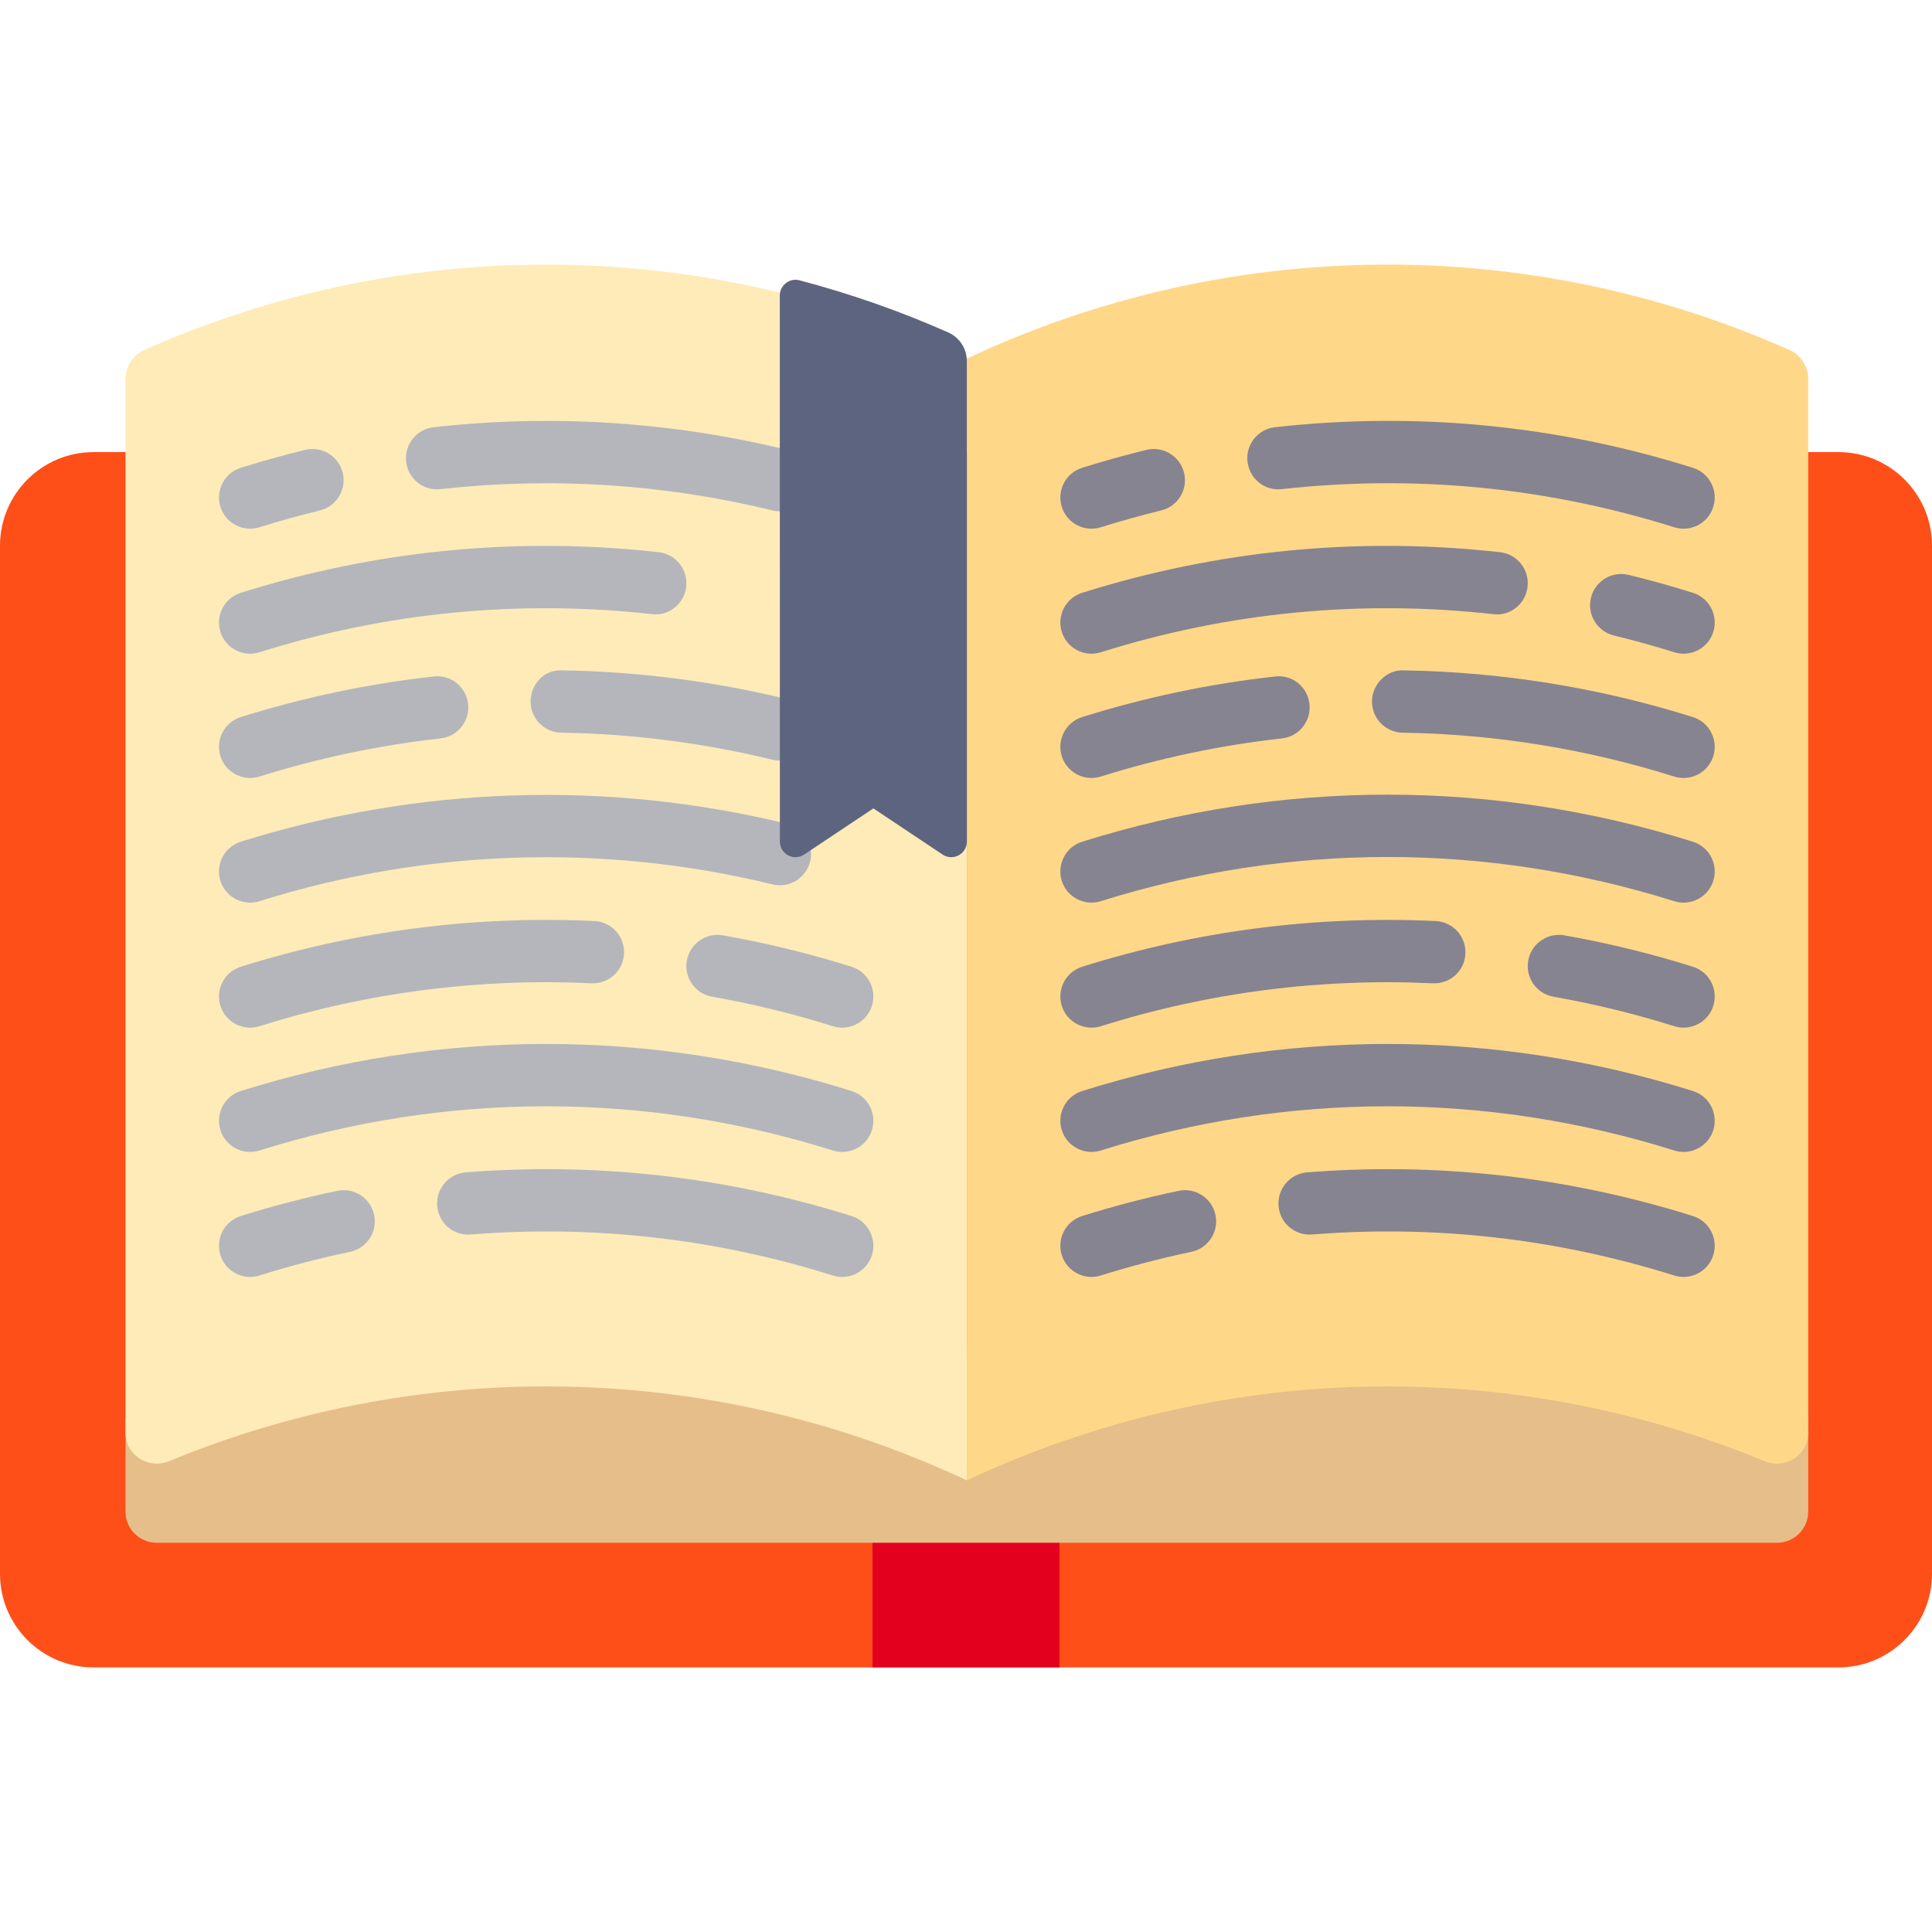
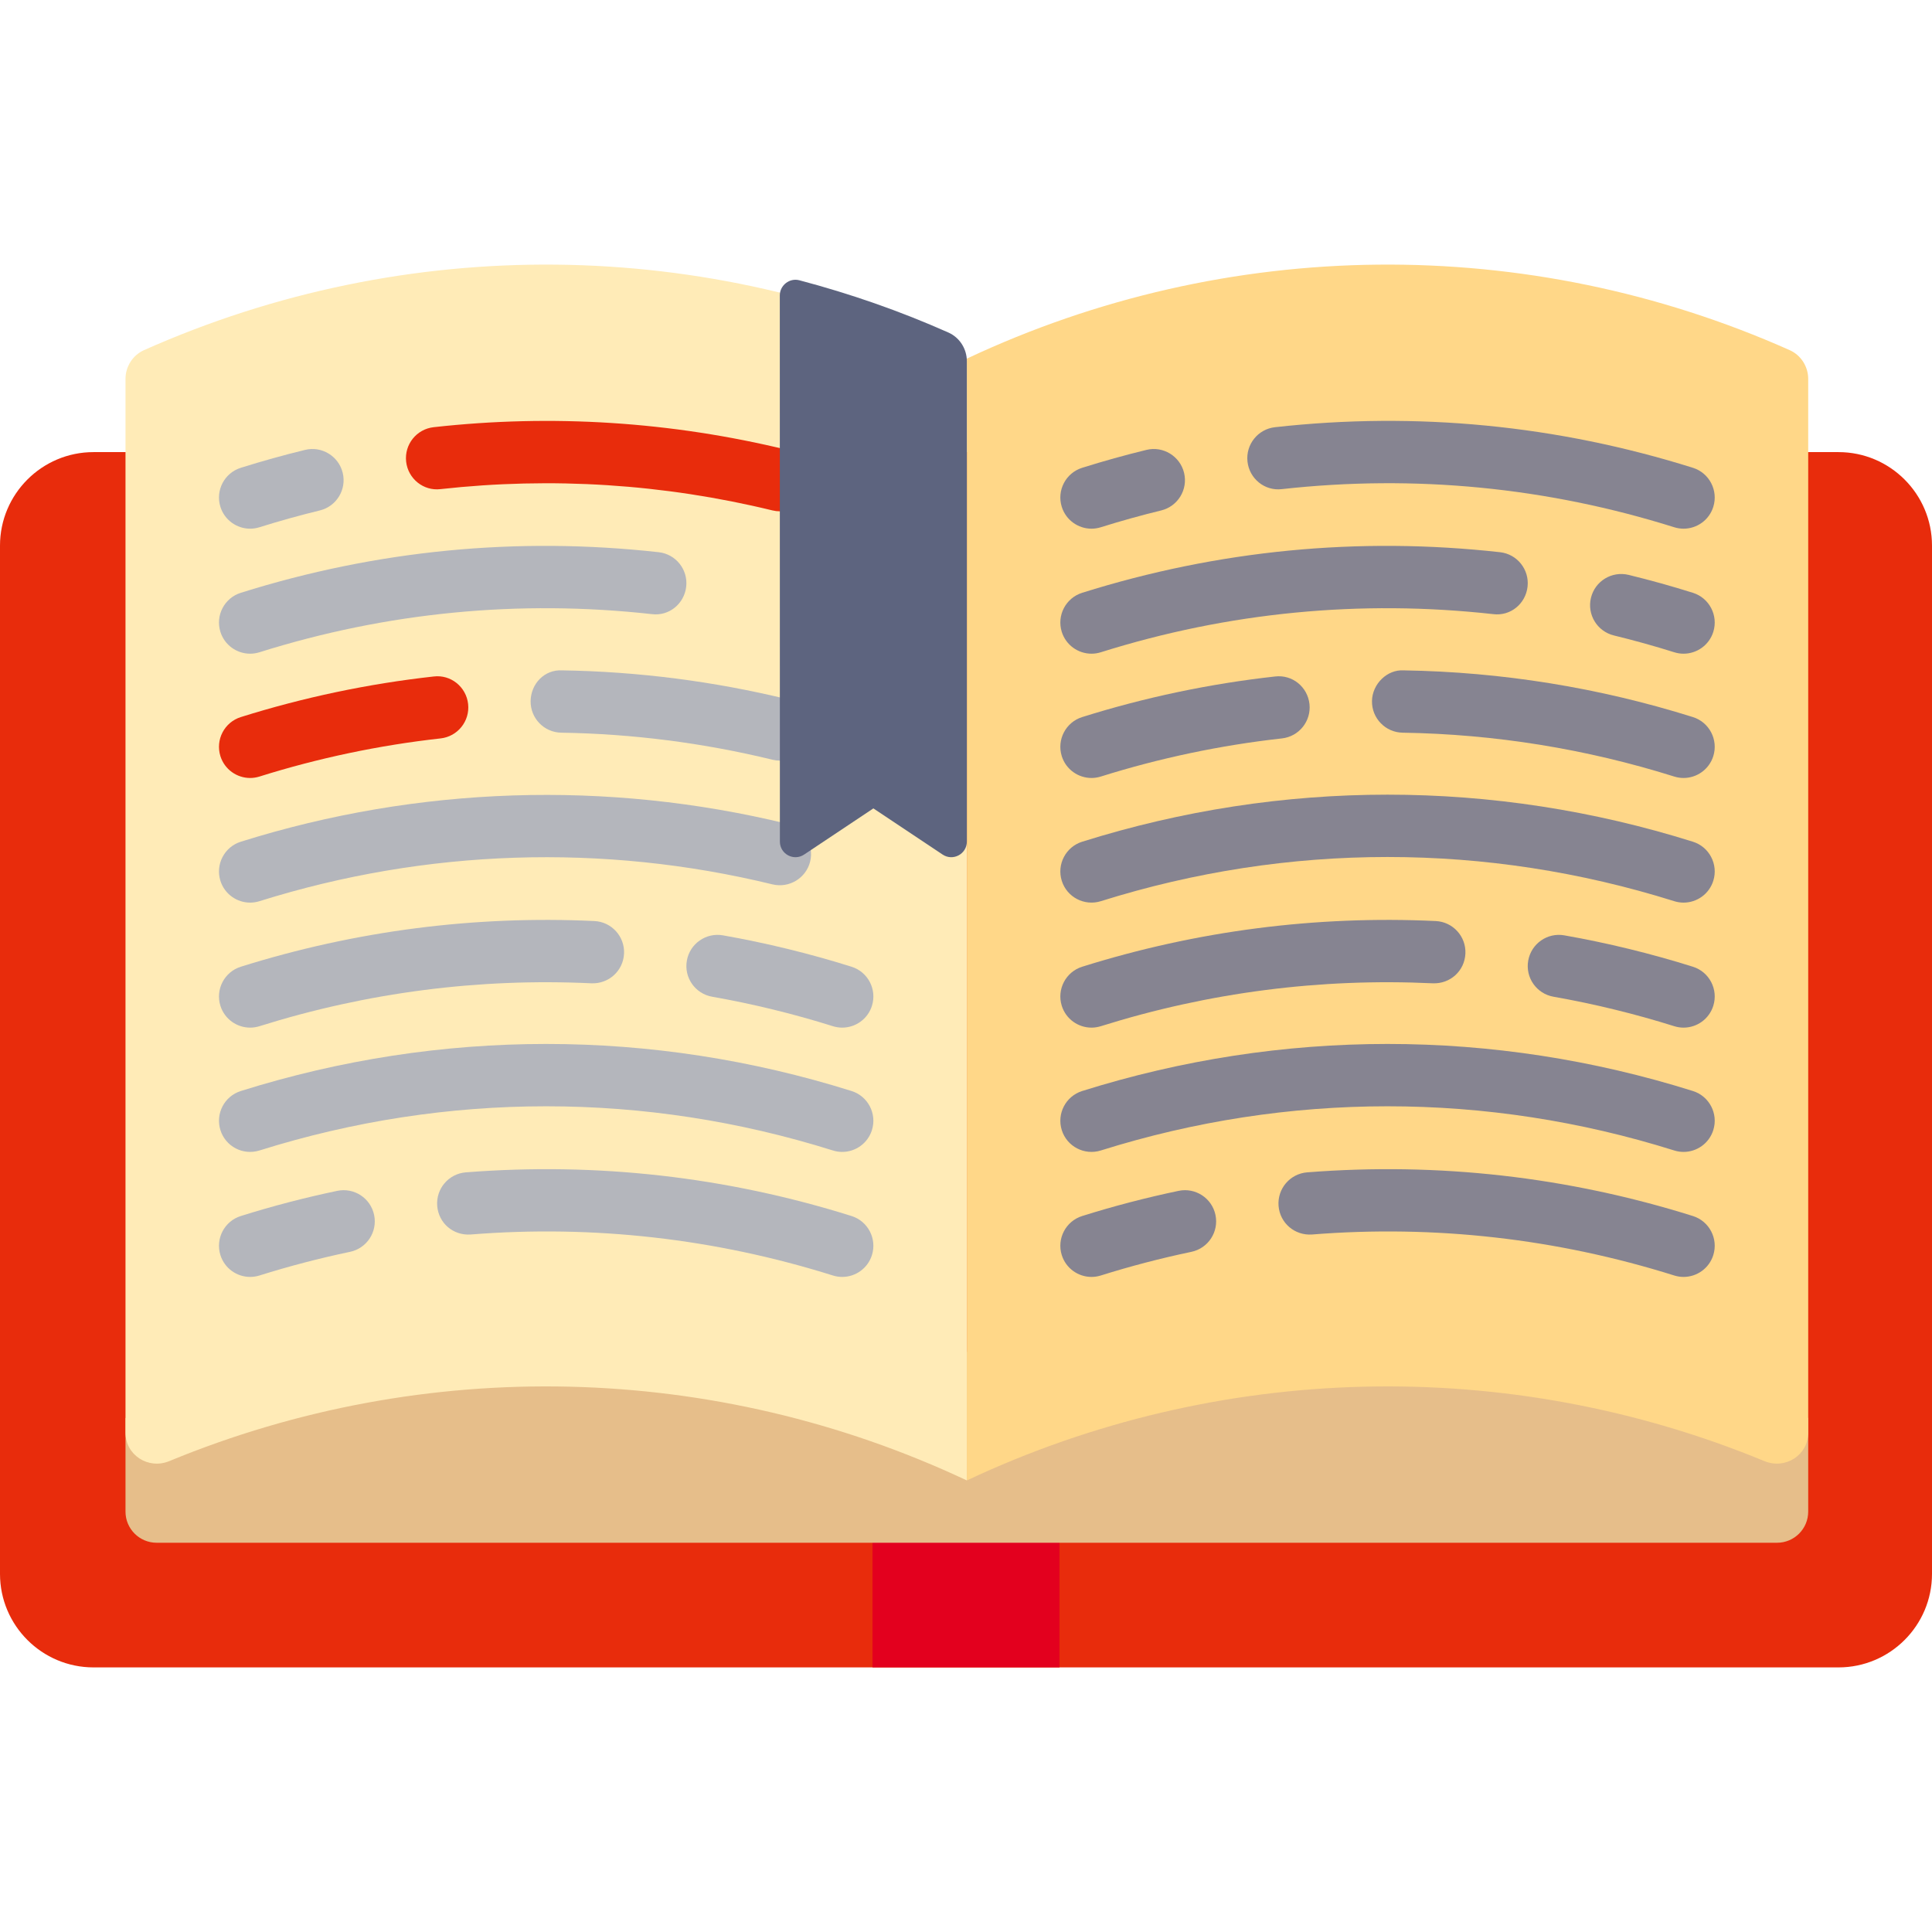
<svg xmlns="http://www.w3.org/2000/svg" xml:space="preserve" style="enable-background:new 0 0 496 496;" viewBox="0 0 496 496" y="0px" x="0px" id="Layer_1" version="1.1">
  <defs id="defs199" />
  <g id="g164">
    <g id="g4">
-       <path id="path2" d="M472,116.07H24c-13.234,0-24,10.766-24,24v264c0,13.234,10.766,24,24,24h448    c13.234,0,24-10.766,24-24v-264C496,126.836,485.234,116.07,472,116.07z" style="fill:#FF4F19;" />
+       <path id="path2" d="M472,116.07H24c-13.234,0-24,10.766-24,24v264c0,13.234,10.766,24,24,24h448    c13.234,0,24-10.766,24-24v-264C496,126.836,485.234,116.07,472,116.07z" style="fill:#e82c0c;" />
    </g>
    <g id="g8">
      <path id="rect6" d="m 224,388.07 h 48 v 40 h -48 z" style="fill:#e3001e" />
    </g>
    <g id="g12">
      <path id="path10" d="M464.219,364.07v24c0,4.418-3.582,8-8,8h-416c-4.418,0-8-3.582-8-8v-24l47.781-24l192,8l160-8    L464.219,364.07z" style="fill:#E6BE8A;" />
    </g>
    <g id="g16">
      <path id="path14" d="M43.443,375.116c65.739-27.139,140.084-25.487,204.776,4.954v-288    C181.394,60.625,104.27,59.9,36.97,89.894c-2.896,1.291-4.751,4.222-4.751,7.393v270.515    C32.219,373.581,38.102,377.321,43.443,375.116z" style="fill:#FFEBB7;" />
    </g>
    <g id="g20">
      <path id="path18" d="M248.219,380.07c64.692-30.442,139.037-32.093,204.776-4.954    c5.341,2.205,11.224-1.535,11.224-7.314V97.287c0-3.171-1.855-6.102-4.751-7.393c-67.3-29.994-144.425-29.269-211.249,2.176    V380.07z" style="fill:#FFD788;" />
    </g>
    <g id="g26">
      <g id="g24">
        <path id="path22" d="M280.219,327.824c-3.406,0-6.563-2.188-7.633-5.605c-1.32-4.215,1.023-8.707,5.234-10.031     c8.094-2.543,16.422-4.715,24.758-6.461c4.313-0.906,8.563,1.855,9.469,6.188c0.906,4.324-1.859,8.563-6.188,9.469     c-7.828,1.641-15.648,3.684-23.242,6.07C281.82,327.703,281.008,327.824,280.219,327.824z" style="fill:#868491;" />
      </g>
    </g>
    <g id="g32">
      <g id="g30">
        <path id="path28" d="M432.219,327.824c-0.789,0-1.602-0.121-2.398-0.371c-30.187-9.48-61.477-13.031-92.969-10.523     c-4.469,0.32-8.258-2.941-8.609-7.344c-0.344-4.406,2.938-8.258,7.344-8.609c33.609-2.641,66.891,1.117,99.031,11.211     c4.211,1.324,6.555,5.816,5.234,10.031C438.781,325.637,435.625,327.824,432.219,327.824z" style="fill:#868491;" />
      </g>
    </g>
    <g id="g38">
      <g id="g36">
        <path id="path34" d="M432.219,295.73c-0.789,0-1.602-0.121-2.398-0.371c-48.156-15.125-99.047-15.125-147.203,0     c-4.234,1.324-8.719-1.023-10.031-5.234c-1.32-4.215,1.023-8.707,5.234-10.031c51.297-16.109,105.5-16.109,156.797,0     c4.211,1.324,6.555,5.816,5.234,10.031C438.781,293.543,435.625,295.73,432.219,295.73z" style="fill:#868491;" />
      </g>
    </g>
    <g id="g44">
      <g id="g42">
        <path id="path40" d="M280.219,263.824c-3.406,0-6.563-2.188-7.633-5.605c-1.32-4.215,1.023-8.707,5.234-10.031     c29.445-9.242,60-13.176,90.781-11.73c4.406,0.211,7.82,3.957,7.609,8.371c-0.203,4.422-3.891,7.797-8.375,7.613     c-28.883-1.363-57.578,2.332-85.219,11.012C281.82,263.703,281.008,263.824,280.219,263.824z" style="fill:#868491;" />
      </g>
    </g>
    <g id="g50">
      <g id="g48">
        <path id="path46" d="M432.219,263.824c-0.789,0-1.602-0.121-2.398-0.371c-10.109-3.176-20.539-5.723-31-7.566     c-4.352-0.77-7.258-4.918-6.484-9.27c0.766-4.348,4.922-7.258,9.266-6.488c11.141,1.965,22.242,4.676,33.016,8.059     c4.211,1.324,6.555,5.816,5.234,10.031C438.781,261.637,435.625,263.824,432.219,263.824z" style="fill:#868491;" />
      </g>
    </g>
    <g id="g56">
      <g id="g54">
        <path id="path52" d="M432.219,231.73c-0.789,0-1.602-0.121-2.398-0.371c-48.156-15.125-99.047-15.125-147.203,0     c-4.234,1.316-8.719-1.027-10.031-5.234c-1.32-4.215,1.023-8.707,5.234-10.031c51.297-16.109,105.5-16.109,156.797,0     c4.211,1.324,6.555,5.816,5.234,10.031C438.781,229.543,435.625,231.73,432.219,231.73z" style="fill:#868491;" />
      </g>
    </g>
    <g id="g62">
      <g id="g60">
        <path id="path58" d="M280.219,199.731c-3.406,0-6.563-2.188-7.633-5.605c-1.32-4.215,1.023-8.707,5.234-10.031     c16.094-5.055,32.75-8.562,49.523-10.422c4.453-0.535,8.352,2.684,8.836,7.066c0.484,4.391-2.68,8.348-7.07,8.832     c-15.742,1.75-31.391,5.043-46.492,9.789C281.82,199.609,281.008,199.731,280.219,199.731z" style="fill:#868491;" />
      </g>
    </g>
    <g id="g68">
      <g id="g66">
        <path id="path64" d="M432.219,199.731c-0.789,0-1.602-0.121-2.398-0.371c-22.586-7.098-46.039-10.887-69.719-11.258     c-4.422-0.07-7.945-3.707-7.875-8.125c0.07-4.414,3.93-8.133,8.125-7.875c25.219,0.398,50.211,4.434,74.266,11.992     c4.211,1.324,6.555,5.816,5.234,10.031C438.773,197.543,435.625,199.731,432.219,199.731z" style="fill:#868491;" />
      </g>
    </g>
    <g id="g74">
      <g id="g72">
        <path id="path70" d="M280.219,167.824c-3.406,0-6.563-2.188-7.633-5.605c-1.32-4.215,1.023-8.707,5.234-10.031     c34.859-10.949,70.937-14.465,107.281-10.422c4.391,0.484,7.555,4.441,7.07,8.832c-0.484,4.387-4.359,7.637-8.836,7.066     c-34.094-3.781-67.992-0.496-100.719,9.789C281.82,167.703,281.008,167.824,280.219,167.824z" style="fill:#868491;" />
      </g>
    </g>
    <g id="g80">
      <g id="g78">
        <path id="path76" d="M432.219,167.824c-0.789,0-1.602-0.121-2.398-0.371c-5.078-1.598-10.289-3.047-15.5-4.316     c-4.289-1.047-6.922-5.375-5.875-9.668s5.344-6.918,9.672-5.879c5.539,1.352,11.086,2.898,16.5,4.598     c4.211,1.324,6.555,5.816,5.234,10.031C438.781,165.637,435.625,167.824,432.219,167.824z" style="fill:#868491;" />
      </g>
    </g>
    <g id="g86">
      <g id="g84">
        <path id="path82" d="M280.219,135.731c-3.406,0-6.563-2.191-7.633-5.609c-1.32-4.219,1.023-8.707,5.242-10.027     c5.5-1.727,11.047-3.27,16.492-4.594c4.266-1.051,8.617,1.59,9.664,5.883c1.047,4.293-1.594,8.621-5.883,9.664     c-5.109,1.242-10.32,2.691-15.492,4.312C281.812,135.609,281.008,135.731,280.219,135.731z" style="fill:#868491;" />
      </g>
    </g>
    <g id="g92">
      <g id="g90">
        <path id="path88" d="M432.219,135.731c-0.789,0-1.602-0.121-2.398-0.371c-32.734-10.285-66.617-13.566-100.719-9.789     c-4.422,0.539-8.352-2.684-8.836-7.066c-0.484-4.391,2.68-8.348,7.07-8.832c36.328-4.043,72.414-0.527,107.281,10.422     c4.211,1.324,6.555,5.816,5.234,10.031C438.781,133.543,435.625,135.731,432.219,135.731z" style="fill:#868491;" />
      </g>
    </g>
    <g id="g98">
      <g id="g96">
        <path id="path94" d="M64.219,327.824c-3.406,0-6.562-2.188-7.633-5.605c-1.32-4.215,1.023-8.707,5.234-10.031     c8.094-2.543,16.422-4.715,24.758-6.461c4.32-0.906,8.563,1.855,9.469,6.188c0.906,4.324-1.859,8.563-6.188,9.469     c-7.828,1.641-15.648,3.684-23.242,6.07C65.82,327.703,65.008,327.824,64.219,327.824z" style="fill:#B4B6BC;" />
      </g>
    </g>
    <g id="g104">
      <g id="g102">
        <path id="path100" d="M216.219,327.824c-0.789,0-1.602-0.121-2.398-0.371c-30.18-9.48-61.477-13.031-92.969-10.523     c-4.531,0.32-8.258-2.941-8.609-7.344c-0.344-4.406,2.938-8.258,7.344-8.609c33.609-2.641,66.883,1.117,99.031,11.211     c4.211,1.324,6.555,5.816,5.234,10.031C222.781,325.637,219.625,327.824,216.219,327.824z" style="fill:#B4B6BC;" />
      </g>
    </g>
    <g id="g110">
      <g id="g108">
        <path id="path106" d="M216.219,295.73c-0.789,0-1.602-0.121-2.398-0.371c-48.156-15.125-99.047-15.125-147.203,0     c-4.25,1.324-8.719-1.023-10.031-5.234c-1.32-4.215,1.023-8.707,5.234-10.031c51.297-16.109,105.5-16.109,156.797,0     c4.211,1.324,6.555,5.816,5.234,10.031C222.781,293.543,219.625,295.73,216.219,295.73z" style="fill:#B4B6BC;" />
      </g>
    </g>
    <g id="g116">
      <g id="g114">
        <path id="path112" d="M64.219,263.824c-3.406,0-6.562-2.188-7.633-5.605c-1.32-4.215,1.023-8.707,5.234-10.031     c29.445-9.242,60.023-13.176,90.781-11.73c4.406,0.211,7.82,3.957,7.609,8.371c-0.211,4.422-3.938,7.797-8.375,7.613     c-28.891-1.363-57.578,2.332-85.219,11.012C65.82,263.703,65.008,263.824,64.219,263.824z" style="fill:#B4B6BC;" />
      </g>
    </g>
    <g id="g122">
      <g id="g120">
        <path id="path118" d="M216.219,263.824c-0.789,0-1.602-0.121-2.398-0.371c-10.109-3.176-20.539-5.723-31-7.566     c-4.352-0.77-7.258-4.918-6.484-9.27c0.758-4.348,4.93-7.258,9.266-6.488c11.141,1.965,22.242,4.676,33.016,8.059     c4.211,1.324,6.555,5.816,5.234,10.031C222.781,261.637,219.625,263.824,216.219,263.824z" style="fill:#B4B6BC;" />
      </g>
    </g>
    <g id="g128">
      <g id="g126">
        <path id="path124" d="M64.219,231.73c-3.406,0-6.562-2.188-7.633-5.605c-1.32-4.215,1.023-8.707,5.234-10.031     c45.477-14.277,94-15.867,140.289-4.594c4.297,1.047,6.93,5.375,5.883,9.668c-1.047,4.289-5.398,6.902-9.664,5.879     c-43.469-10.598-89.016-9.094-131.711,4.313C65.82,231.609,65.008,231.73,64.219,231.73z" style="fill:#B4B6BC;" />
      </g>
    </g>
    <g id="g134">
      <g id="g132">
-         <path id="path130" d="M64.219,199.731c-3.406,0-6.562-2.188-7.633-5.605c-1.32-4.215,1.023-8.707,5.234-10.031     c16.094-5.055,32.75-8.562,49.523-10.422c4.414-0.535,8.352,2.684,8.836,7.066c0.484,4.391-2.68,8.348-7.07,8.832     c-15.742,1.75-31.391,5.043-46.492,9.789C65.82,199.609,65.008,199.731,64.219,199.731z" style="fill:#B4B6BC;" />
+         <path id="path130" d="M64.219,199.731c-3.406,0-6.562-2.188-7.633-5.605c-1.32-4.215,1.023-8.707,5.234-10.031     c16.094-5.055,32.75-8.562,49.523-10.422c4.414-0.535,8.352,2.684,8.836,7.066c0.484,4.391-2.68,8.348-7.07,8.832     c-15.742,1.75-31.391,5.043-46.492,9.789C65.82,199.609,65.008,199.731,64.219,199.731z" style="fill:#e82c0c;" />
      </g>
    </g>
    <g id="g140">
      <g id="g138">
        <path id="path136" d="M200.227,195.273c-0.625,0-1.266-0.074-1.898-0.227c-17.734-4.32-35.984-6.66-54.227-6.945     c-4.422-0.07-7.945-3.707-7.875-8.125c0.07-4.414,3.523-8.133,8.125-7.875c19.437,0.309,38.867,2.797,57.758,7.398     c4.297,1.047,6.93,5.375,5.883,9.668C207.101,192.824,203.828,195.273,200.227,195.273z" style="fill:#B4B6BC;" />
      </g>
    </g>
    <g id="g146">
      <g id="g144">
        <path id="path142" d="M64.219,167.824c-3.406,0-6.562-2.188-7.633-5.605c-1.32-4.215,1.023-8.707,5.234-10.031     c34.867-10.949,70.945-14.465,107.281-10.422c4.391,0.484,7.555,4.441,7.07,8.832c-0.484,4.387-4.391,7.637-8.836,7.066     c-34.094-3.781-67.992-0.496-100.719,9.789C65.82,167.703,65.008,167.824,64.219,167.824z" style="fill:#B4B6BC;" />
      </g>
    </g>
    <g id="g152">
      <g id="g150">
        <path id="path148" d="M64.219,135.731c-3.406,0-6.562-2.191-7.633-5.609c-1.32-4.219,1.023-8.707,5.242-10.027     c5.5-1.727,11.047-3.27,16.492-4.594c4.258-1.051,8.617,1.59,9.664,5.883c1.047,4.293-1.594,8.621-5.883,9.664     c-5.109,1.242-10.32,2.691-15.492,4.312C65.812,135.609,65.008,135.731,64.219,135.731z" style="fill:#B4B6BC;" />
      </g>
    </g>
    <g id="g158">
      <g id="g156">
-         <path id="path154" d="M200.227,131.27c-0.625,0-1.266-0.074-1.898-0.227c-27.961-6.809-56.633-8.641-85.227-5.473     c-4.391,0.539-8.352-2.676-8.836-7.066c-0.484-4.391,2.68-8.348,7.07-8.832c30.445-3.391,61-1.422,90.773,5.824     c4.297,1.047,6.93,5.375,5.883,9.668C207.101,128.82,203.828,131.27,200.227,131.27z" style="fill:#B4B6BC;" />
+         <path id="path154" d="M200.227,131.27c-0.625,0-1.266-0.074-1.898-0.227c-27.961-6.809-56.633-8.641-85.227-5.473     c-4.391,0.539-8.352-2.676-8.836-7.066c-0.484-4.391,2.68-8.348,7.07-8.832c30.445-3.391,61-1.422,90.773,5.824     c4.297,1.047,6.93,5.375,5.883,9.668C207.101,128.82,203.828,131.27,200.227,131.27z" style="fill:#e82c0c;" />
      </g>
    </g>
    <g id="g162">
      <path id="path160" d="M200.219,216.064c0.001,3.194,3.561,5.1,6.219,3.328l17.781-11.854L242,219.392    c2.658,1.772,6.219-0.133,6.219-3.328V92.734c0-3.16-1.843-6.077-4.731-7.361c-12.457-5.54-25.259-9.983-38.262-13.418    c-2.537-0.67-5.03,1.292-5.029,3.916L200.219,216.064z" style="fill:#5D647F;" />
    </g>
  </g>
  <g id="g166">
</g>
  <g id="g168">
</g>
  <g id="g170">
</g>
  <g id="g172">
</g>
  <g id="g174">
</g>
  <g id="g176">
</g>
  <g id="g178">
</g>
  <g id="g180">
</g>
  <g id="g182">
</g>
  <g id="g184">
</g>
  <g id="g186">
</g>
  <g id="g188">
</g>
  <g id="g190">
</g>
  <g id="g192">
</g>
  <g id="g194">
</g>
</svg>
